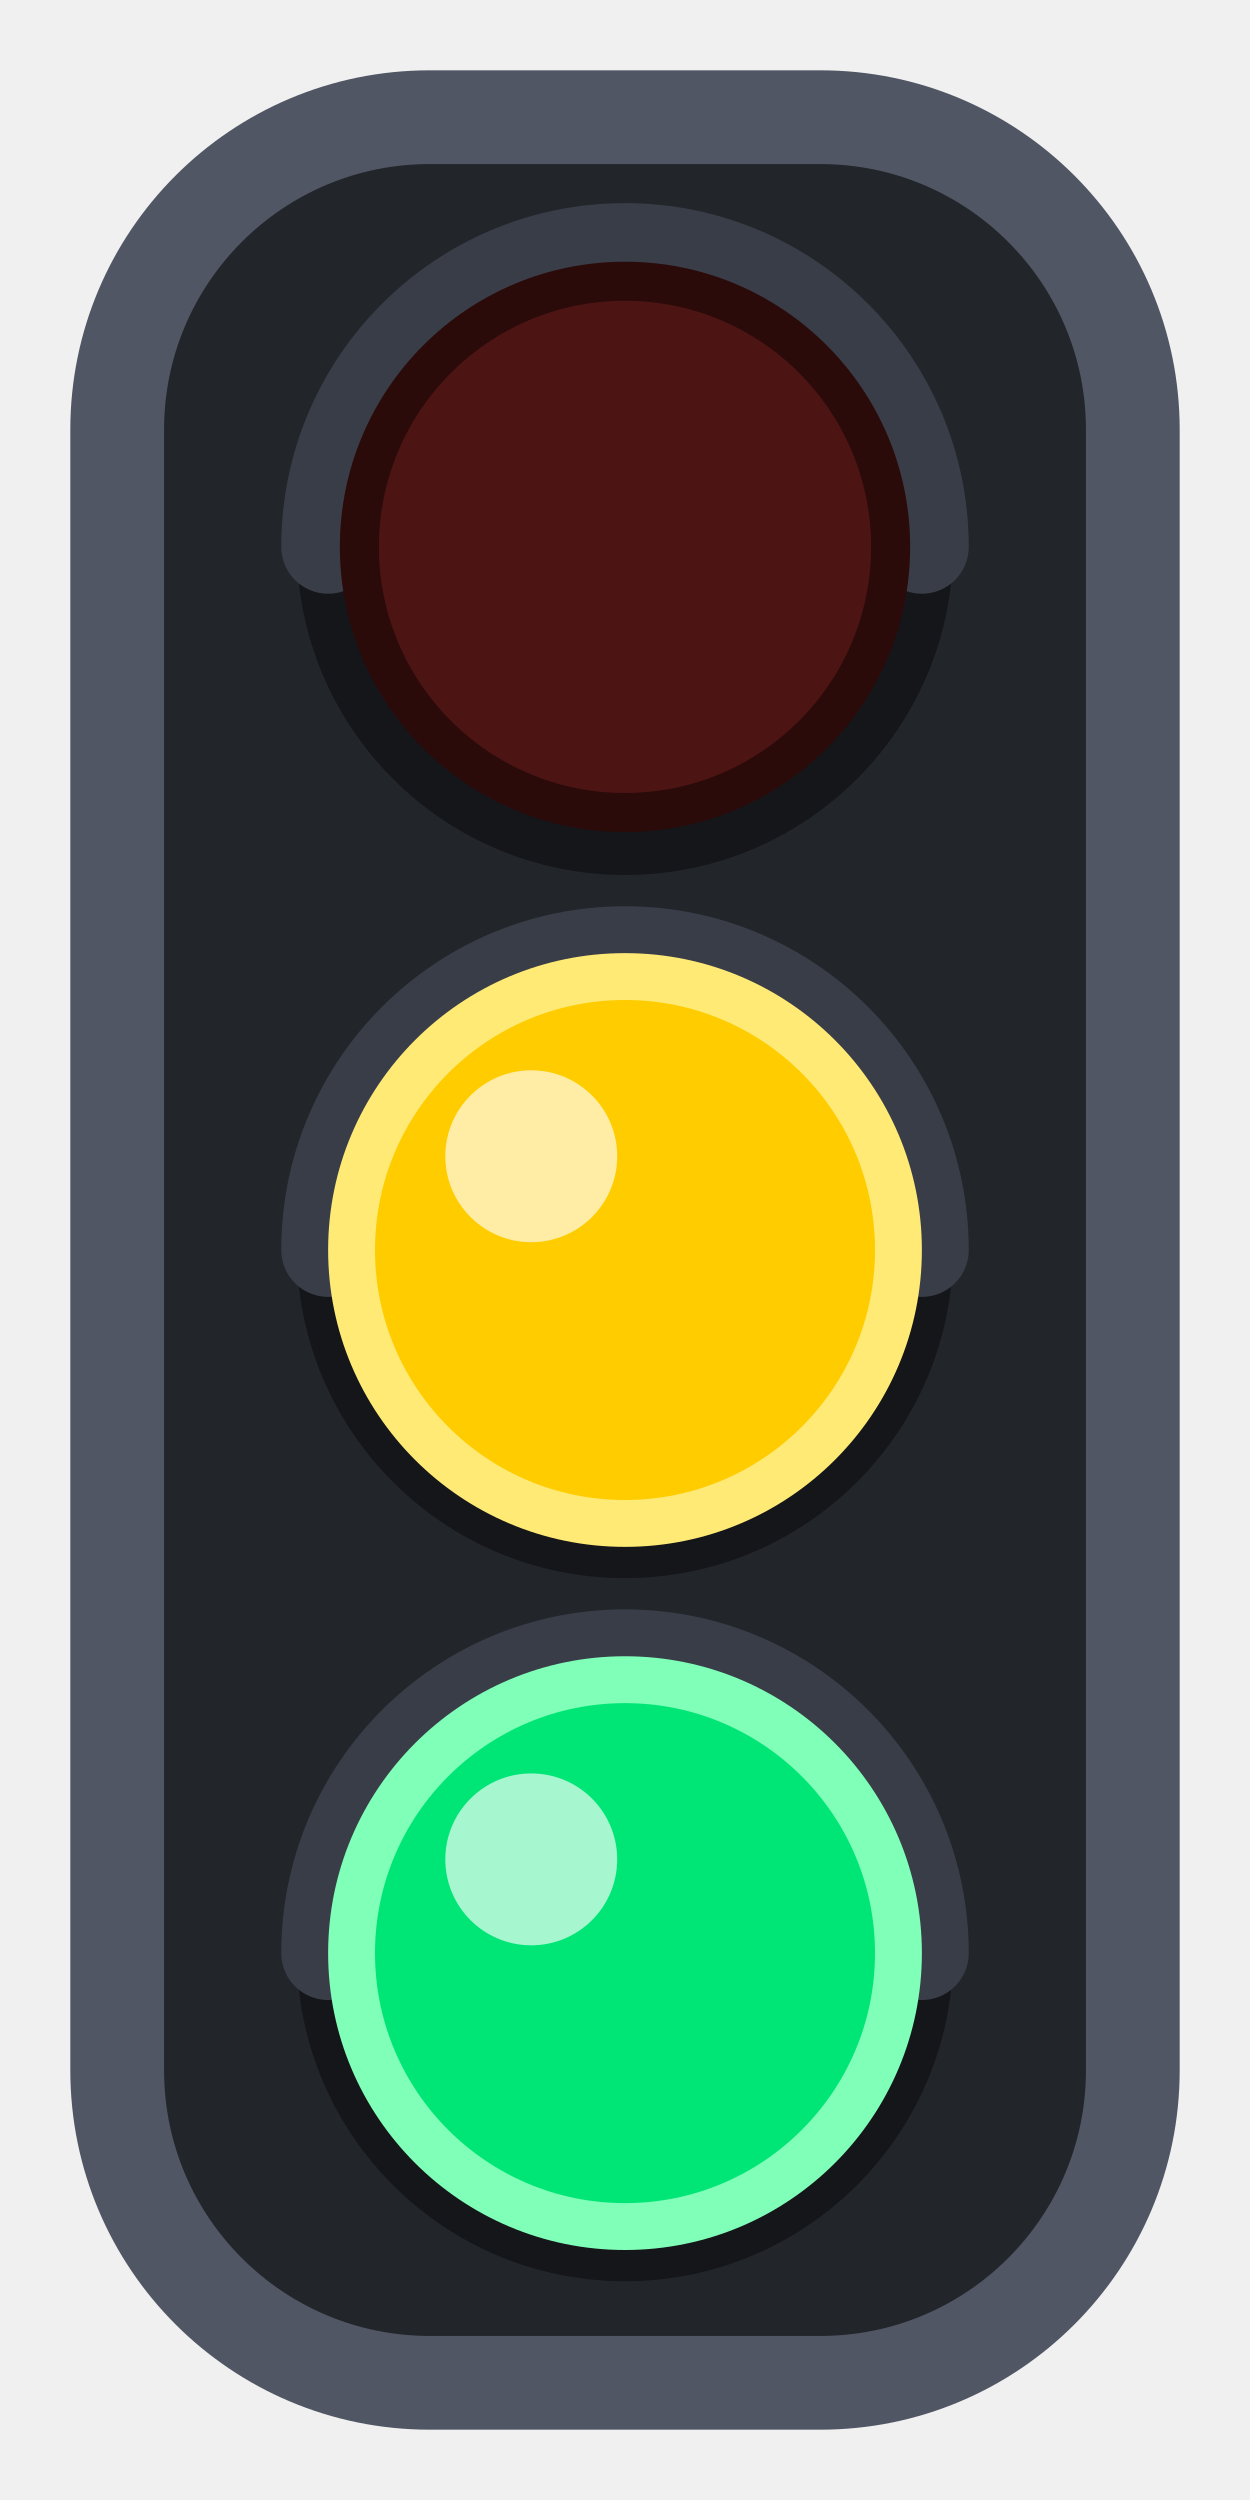
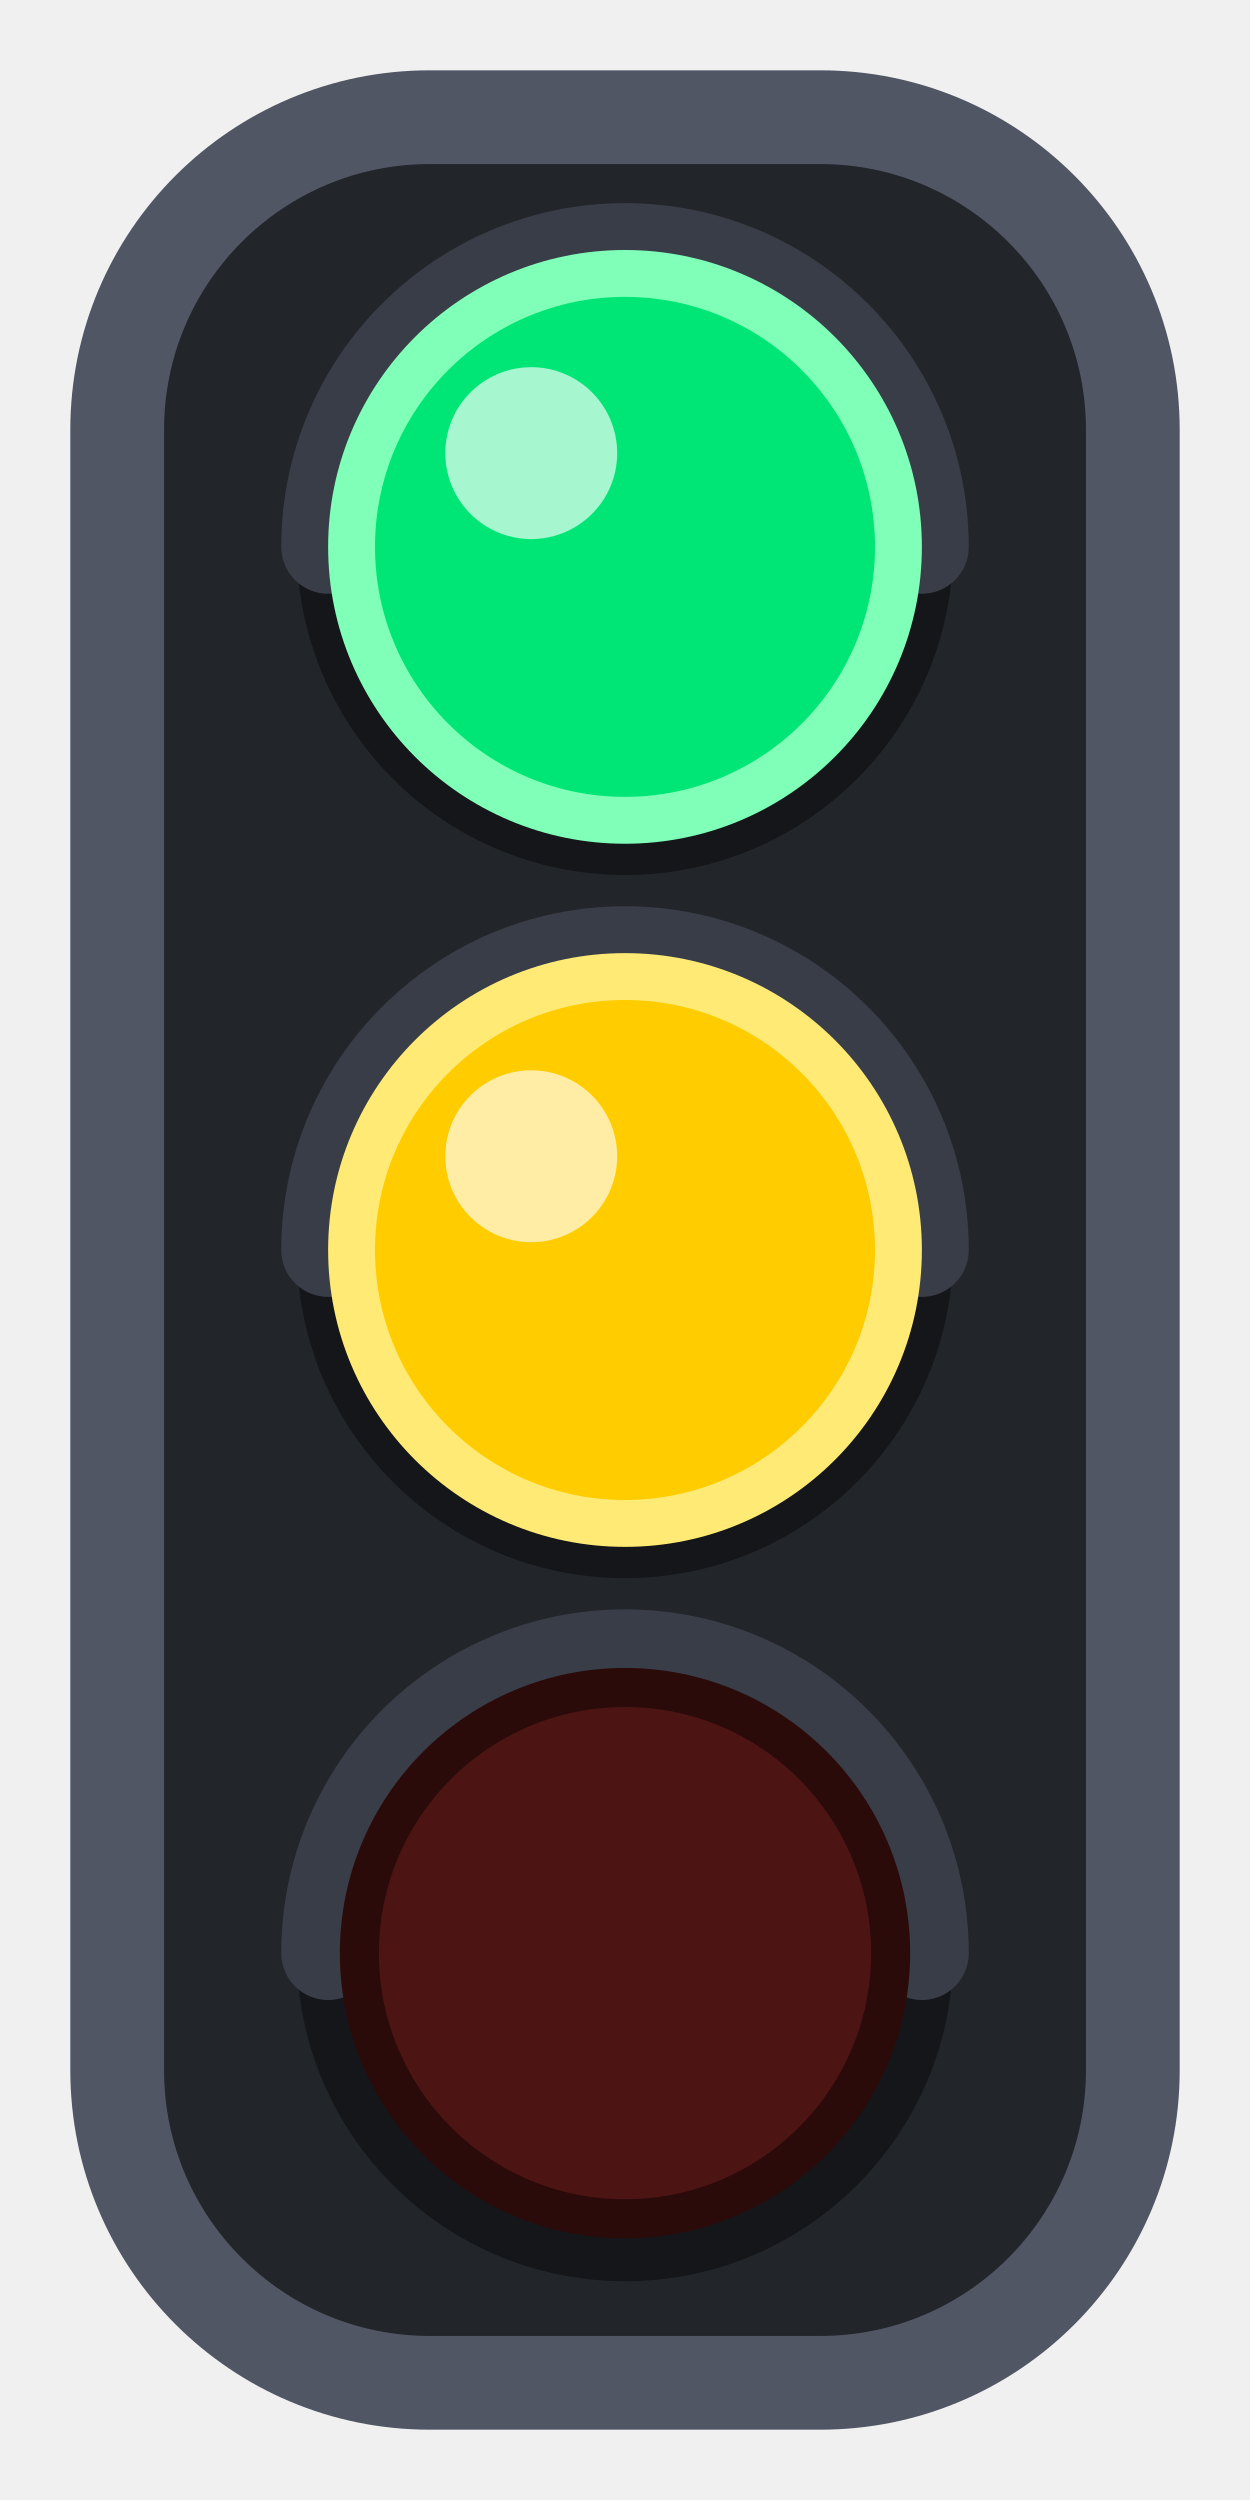
<svg xmlns="http://www.w3.org/2000/svg" viewBox="0 0 16 32" width="24" height="48">
  <rect x="1.5" y="1.5" width="13" height="29" rx="4" fill="#22252a" stroke="#505664" stroke-width="1.2" />
  <circle cx="8" cy="7" r="4.2" fill="#14161a" />
  <circle cx="8" cy="16" r="4.2" fill="#14161a" />
  <circle cx="8" cy="25" r="4.2" fill="#14161a" />
  <path d="M 4.2 7 A 3.8 3.8 0 0 1 11.8 7" fill="none" stroke="#383d47" stroke-width="1.2" stroke-linecap="round" />
  <path d="M 4.2 16 A 3.8 3.8 0 0 1 11.8 16" fill="none" stroke="#383d47" stroke-width="1.2" stroke-linecap="round" />
  <path d="M 4.2 25 A 3.8 3.8 0 0 1 11.8 25" fill="none" stroke="#383d47" stroke-width="1.2" stroke-linecap="round" />
-   <circle cx="8" cy="7" r="3.4" fill="#4d1414" stroke="#2b0a0a" stroke-width="0.5" />
+   <circle cx="8" cy="7" r="3.5" fill="#00e676" stroke="#80ffb8" stroke-width="0.6" />
+   <circle cx="6.8" cy="5.8" r="1.1" fill="#ffffff" opacity="0.65" />
  <circle cx="8" cy="16" r="3.5" fill="#ffcc00" stroke="#ffea75" stroke-width="0.6" />
  <circle cx="6.8" cy="14.8" r="1.1" fill="#ffffff" opacity="0.65" />
-   <circle cx="8" cy="25" r="3.5" fill="#00e676" stroke="#80ffb8" stroke-width="0.6" />
-   <circle cx="6.8" cy="23.8" r="1.1" fill="#ffffff" opacity="0.65" />
+   <circle cx="8" cy="25" r="3.4" fill="#4d1414" stroke="#2b0a0a" stroke-width="0.5" />
</svg>
